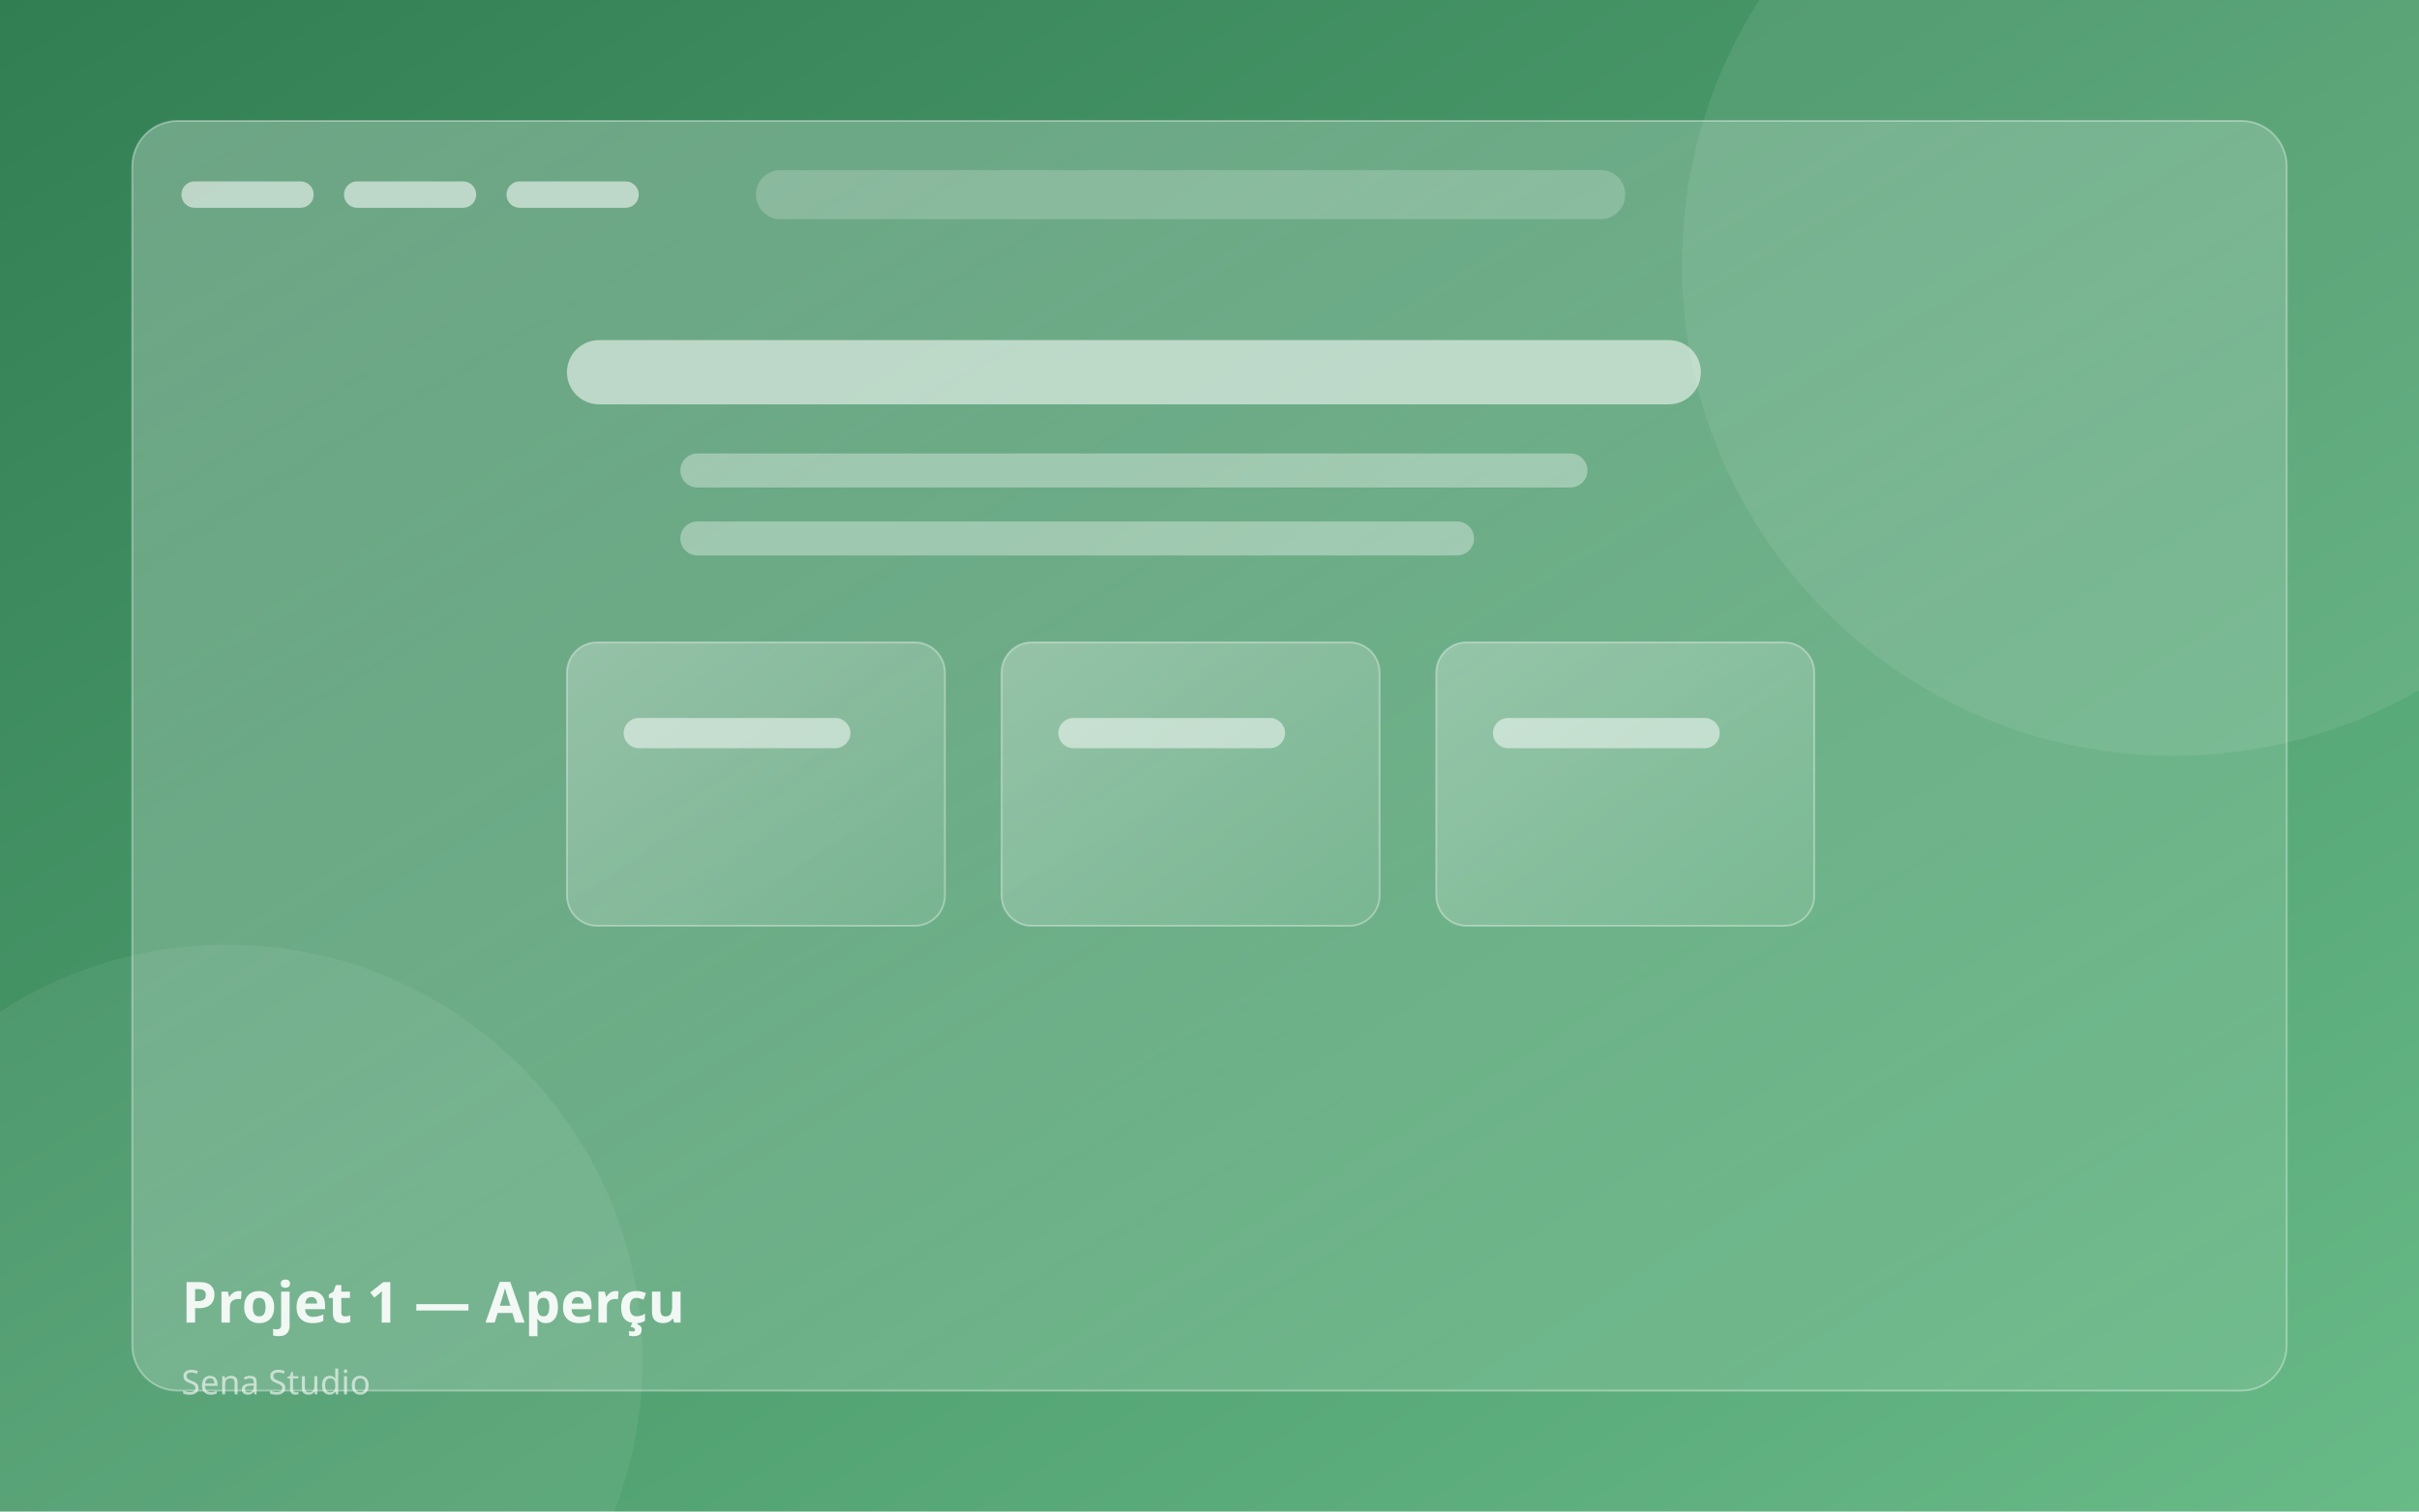
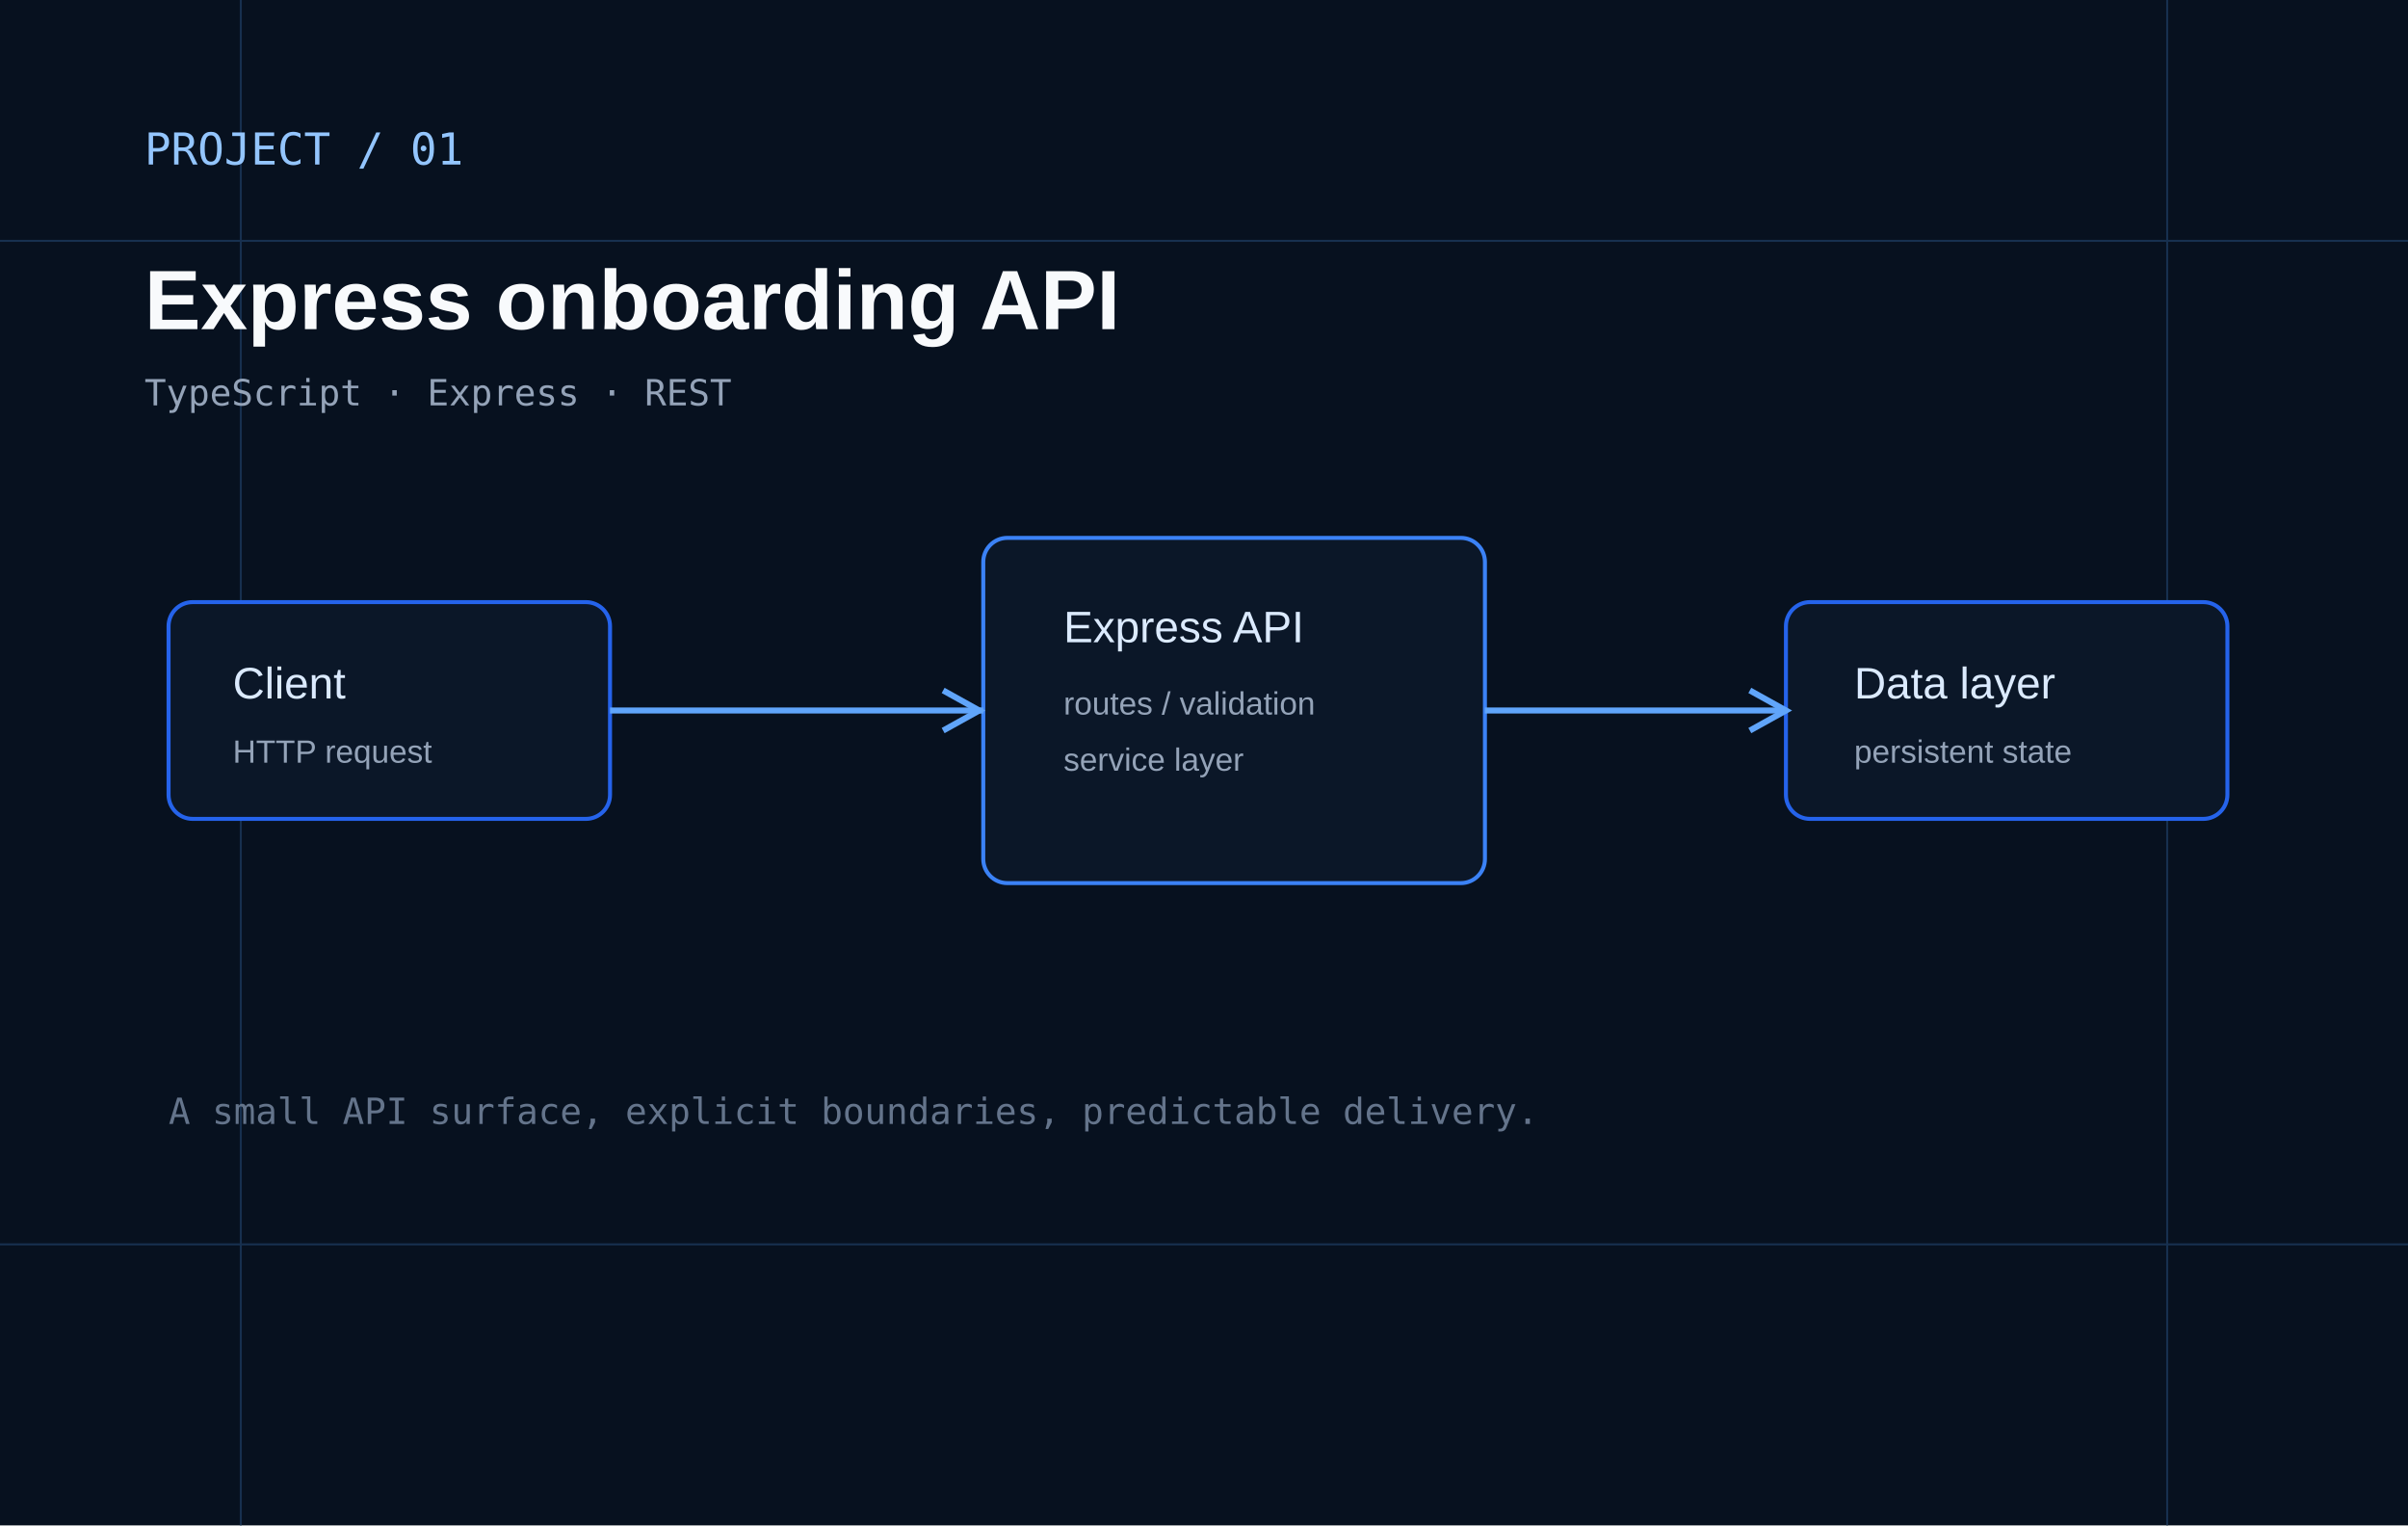
- <svg xmlns="http://www.w3.org/2000/svg" viewBox="0 0 1280 800">
-   <defs>
-     <linearGradient id="bg1" x1="0" y1="0" x2="1" y2="1">
-       <stop offset="0%" stop-color="#317e53" />
-       <stop offset="100%" stop-color="#68ba87" />
-     </linearGradient>
-     <linearGradient id="card1" x1="0" y1="0" x2="1" y2="1">
-       <stop offset="0%" stop-color="#ffffff" stop-opacity="0.28" />
-       <stop offset="100%" stop-color="#ffffff" stop-opacity="0.08" />
-     </linearGradient>
-   </defs>
-   <rect width="1280" height="800" fill="url(#bg1)" />
-   <circle cx="1150" cy="140" r="260" fill="#ffffff" fill-opacity="0.08" />
-   <circle cx="120" cy="720" r="220" fill="#ffffff" fill-opacity="0.07" />
-   <rect x="70" y="64" width="1140" height="672" rx="24" fill="url(#card1)" stroke="#ffffff" stroke-opacity="0.35" />
-   <rect x="96" y="96" width="70" height="14" rx="7" fill="#ffffff" fill-opacity="0.55" />
-   <rect x="182" y="96" width="70" height="14" rx="7" fill="#ffffff" fill-opacity="0.55" />
-   <rect x="268" y="96" width="70" height="14" rx="7" fill="#ffffff" fill-opacity="0.55" />
-   <rect x="400" y="90" width="460" height="26" rx="13" fill="#ffffff" fill-opacity="0.2" />
-   <rect x="300" y="180" width="600" height="34" rx="17" fill="#ffffff" fill-opacity="0.55" />
-   <rect x="360" y="240" width="480" height="18" rx="9" fill="#ffffff" fill-opacity="0.35" />
-   <rect x="360" y="276" width="420" height="18" rx="9" fill="#ffffff" fill-opacity="0.35" />
-   <rect x="300" y="340" width="200" height="150" rx="16" fill="url(#card1)" stroke="#ffffff" stroke-opacity="0.35" />
-   <rect x="530" y="340" width="200" height="150" rx="16" fill="url(#card1)" stroke="#ffffff" stroke-opacity="0.35" />
-   <rect x="760" y="340" width="200" height="150" rx="16" fill="url(#card1)" stroke="#ffffff" stroke-opacity="0.35" />
-   <rect x="330" y="380" width="120" height="16" rx="8" fill="#ffffff" fill-opacity="0.5" />
-   <rect x="560" y="380" width="120" height="16" rx="8" fill="#ffffff" fill-opacity="0.5" />
-   <rect x="790" y="380" width="120" height="16" rx="8" fill="#ffffff" fill-opacity="0.5" />
-   <text x="96" y="700" font-family="system-ui, sans-serif" font-size="30" font-weight="600" fill="#ffffff" fill-opacity="0.9">Projet 1 — Aperçu</text>
-   <text x="96" y="738" font-family="system-ui, sans-serif" font-size="18" fill="#ffffff" fill-opacity="0.6">Sena Studio</text>
+ <svg xmlns="http://www.w3.org/2000/svg" viewBox="0 0 1200 760" role="img" aria-labelledby="title desc">
+   <rect width="1200" height="760" fill="#07111f" />
+   <path d="M0 120h1200M0 620h1200M120 0v760M1080 0v760" stroke="#17304f" />
+   <text x="72" y="82" fill="#93c5fd" font-family="monospace" font-size="22">PROJECT / 01</text>
+   <text x="72" y="164" fill="#f8fafc" font-family="Arial,sans-serif" font-size="42" font-weight="700">Express onboarding API</text>
+   <text x="72" y="202" fill="#94a3b8" font-family="monospace" font-size="18">TypeScript · Express · REST</text>
+   <g font-family="Arial,sans-serif">
+     <rect x="84" y="300" width="220" height="108" rx="12" fill="#0b1728" stroke="#2563eb" stroke-width="2" />
+     <text x="116" y="348" fill="#dbeafe" font-size="22">Client</text>
+     <text x="116" y="380" fill="#94a3b8" font-size="16">HTTP request</text>
+     <rect x="490" y="268" width="250" height="172" rx="12" fill="#0b1728" stroke="#3b82f6" stroke-width="2" />
+     <text x="530" y="320" fill="#dbeafe" font-size="22">Express API</text>
+     <text x="530" y="356" fill="#94a3b8" font-size="16">routes / validation</text>
+     <text x="530" y="384" fill="#94a3b8" font-size="16">service layer</text>
+     <rect x="890" y="300" width="220" height="108" rx="12" fill="#0b1728" stroke="#2563eb" stroke-width="2" />
+     <text x="924" y="348" fill="#dbeafe" font-size="22">Data layer</text>
+     <text x="924" y="380" fill="#94a3b8" font-size="16">persistent state</text>
+   </g>
+   <path d="M304 354h186M740 354h150" stroke="#60a5fa" stroke-width="3" />
+   <path d="m470 344 18 10-18 10m402-20 18 10-18 10" fill="none" stroke="#60a5fa" stroke-width="3" />
+   <text x="84" y="560" fill="#64748b" font-family="monospace" font-size="18">A small API surface, explicit boundaries, predictable delivery.</text>
</svg>
